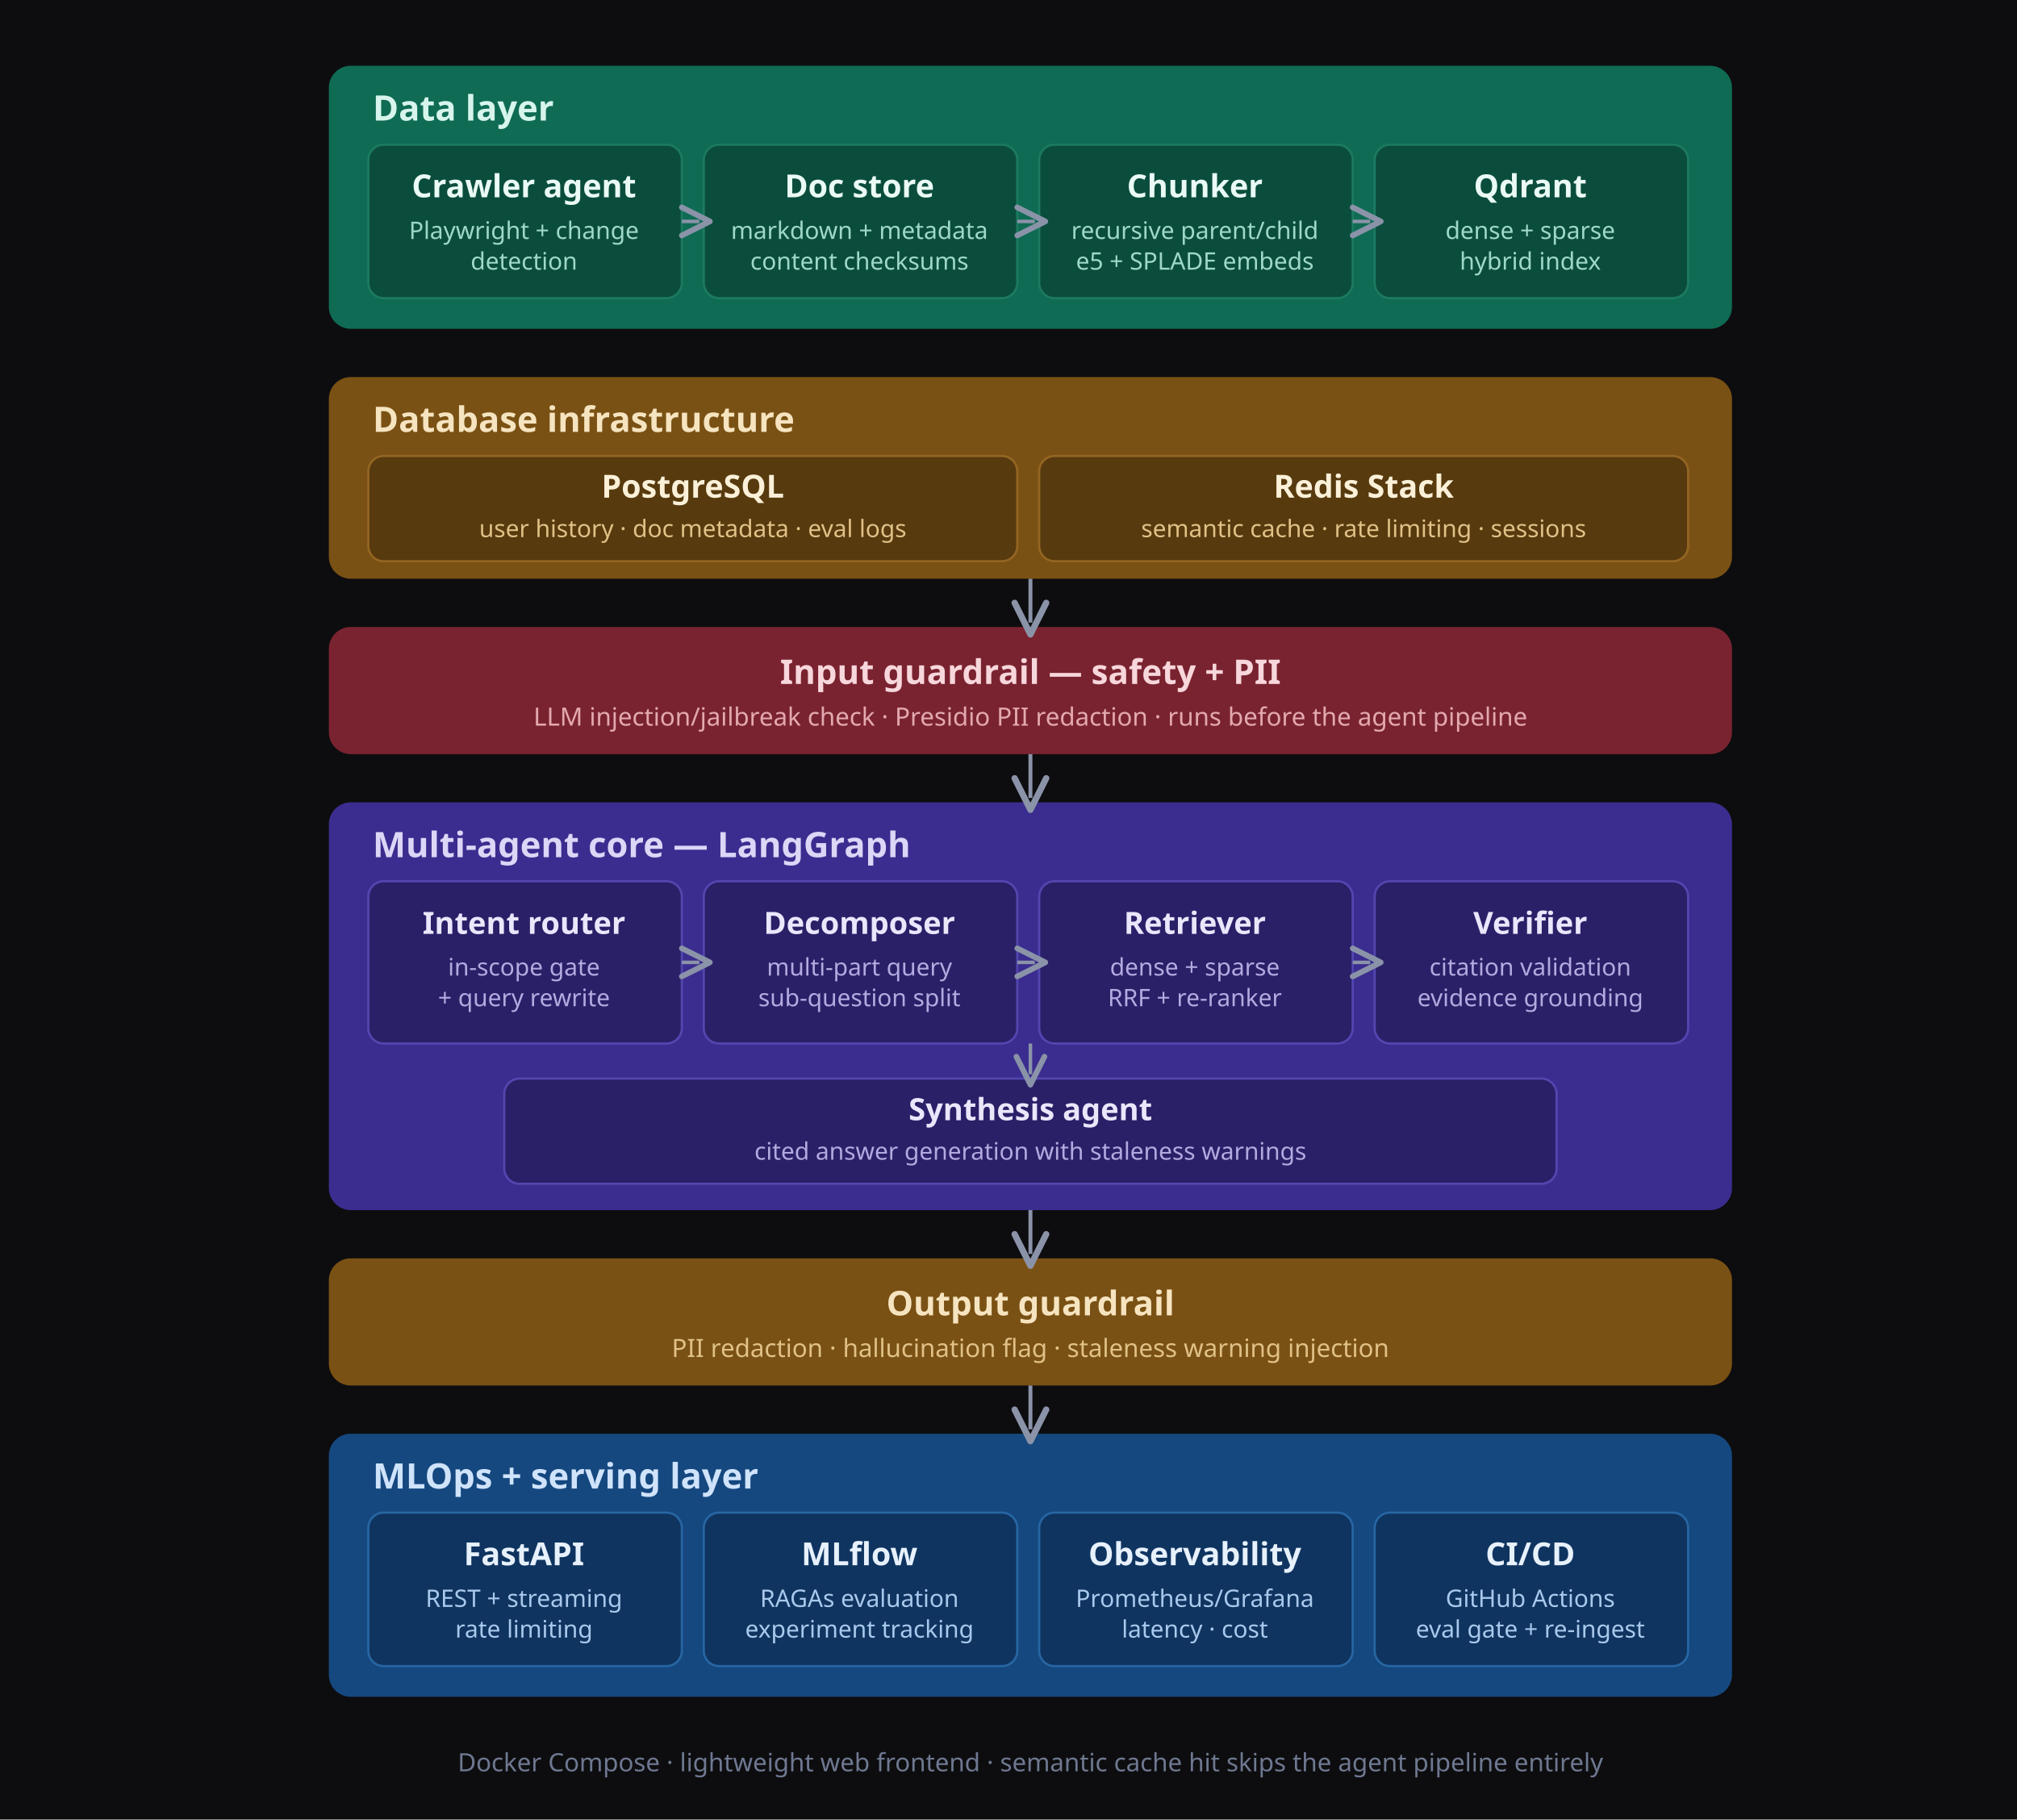
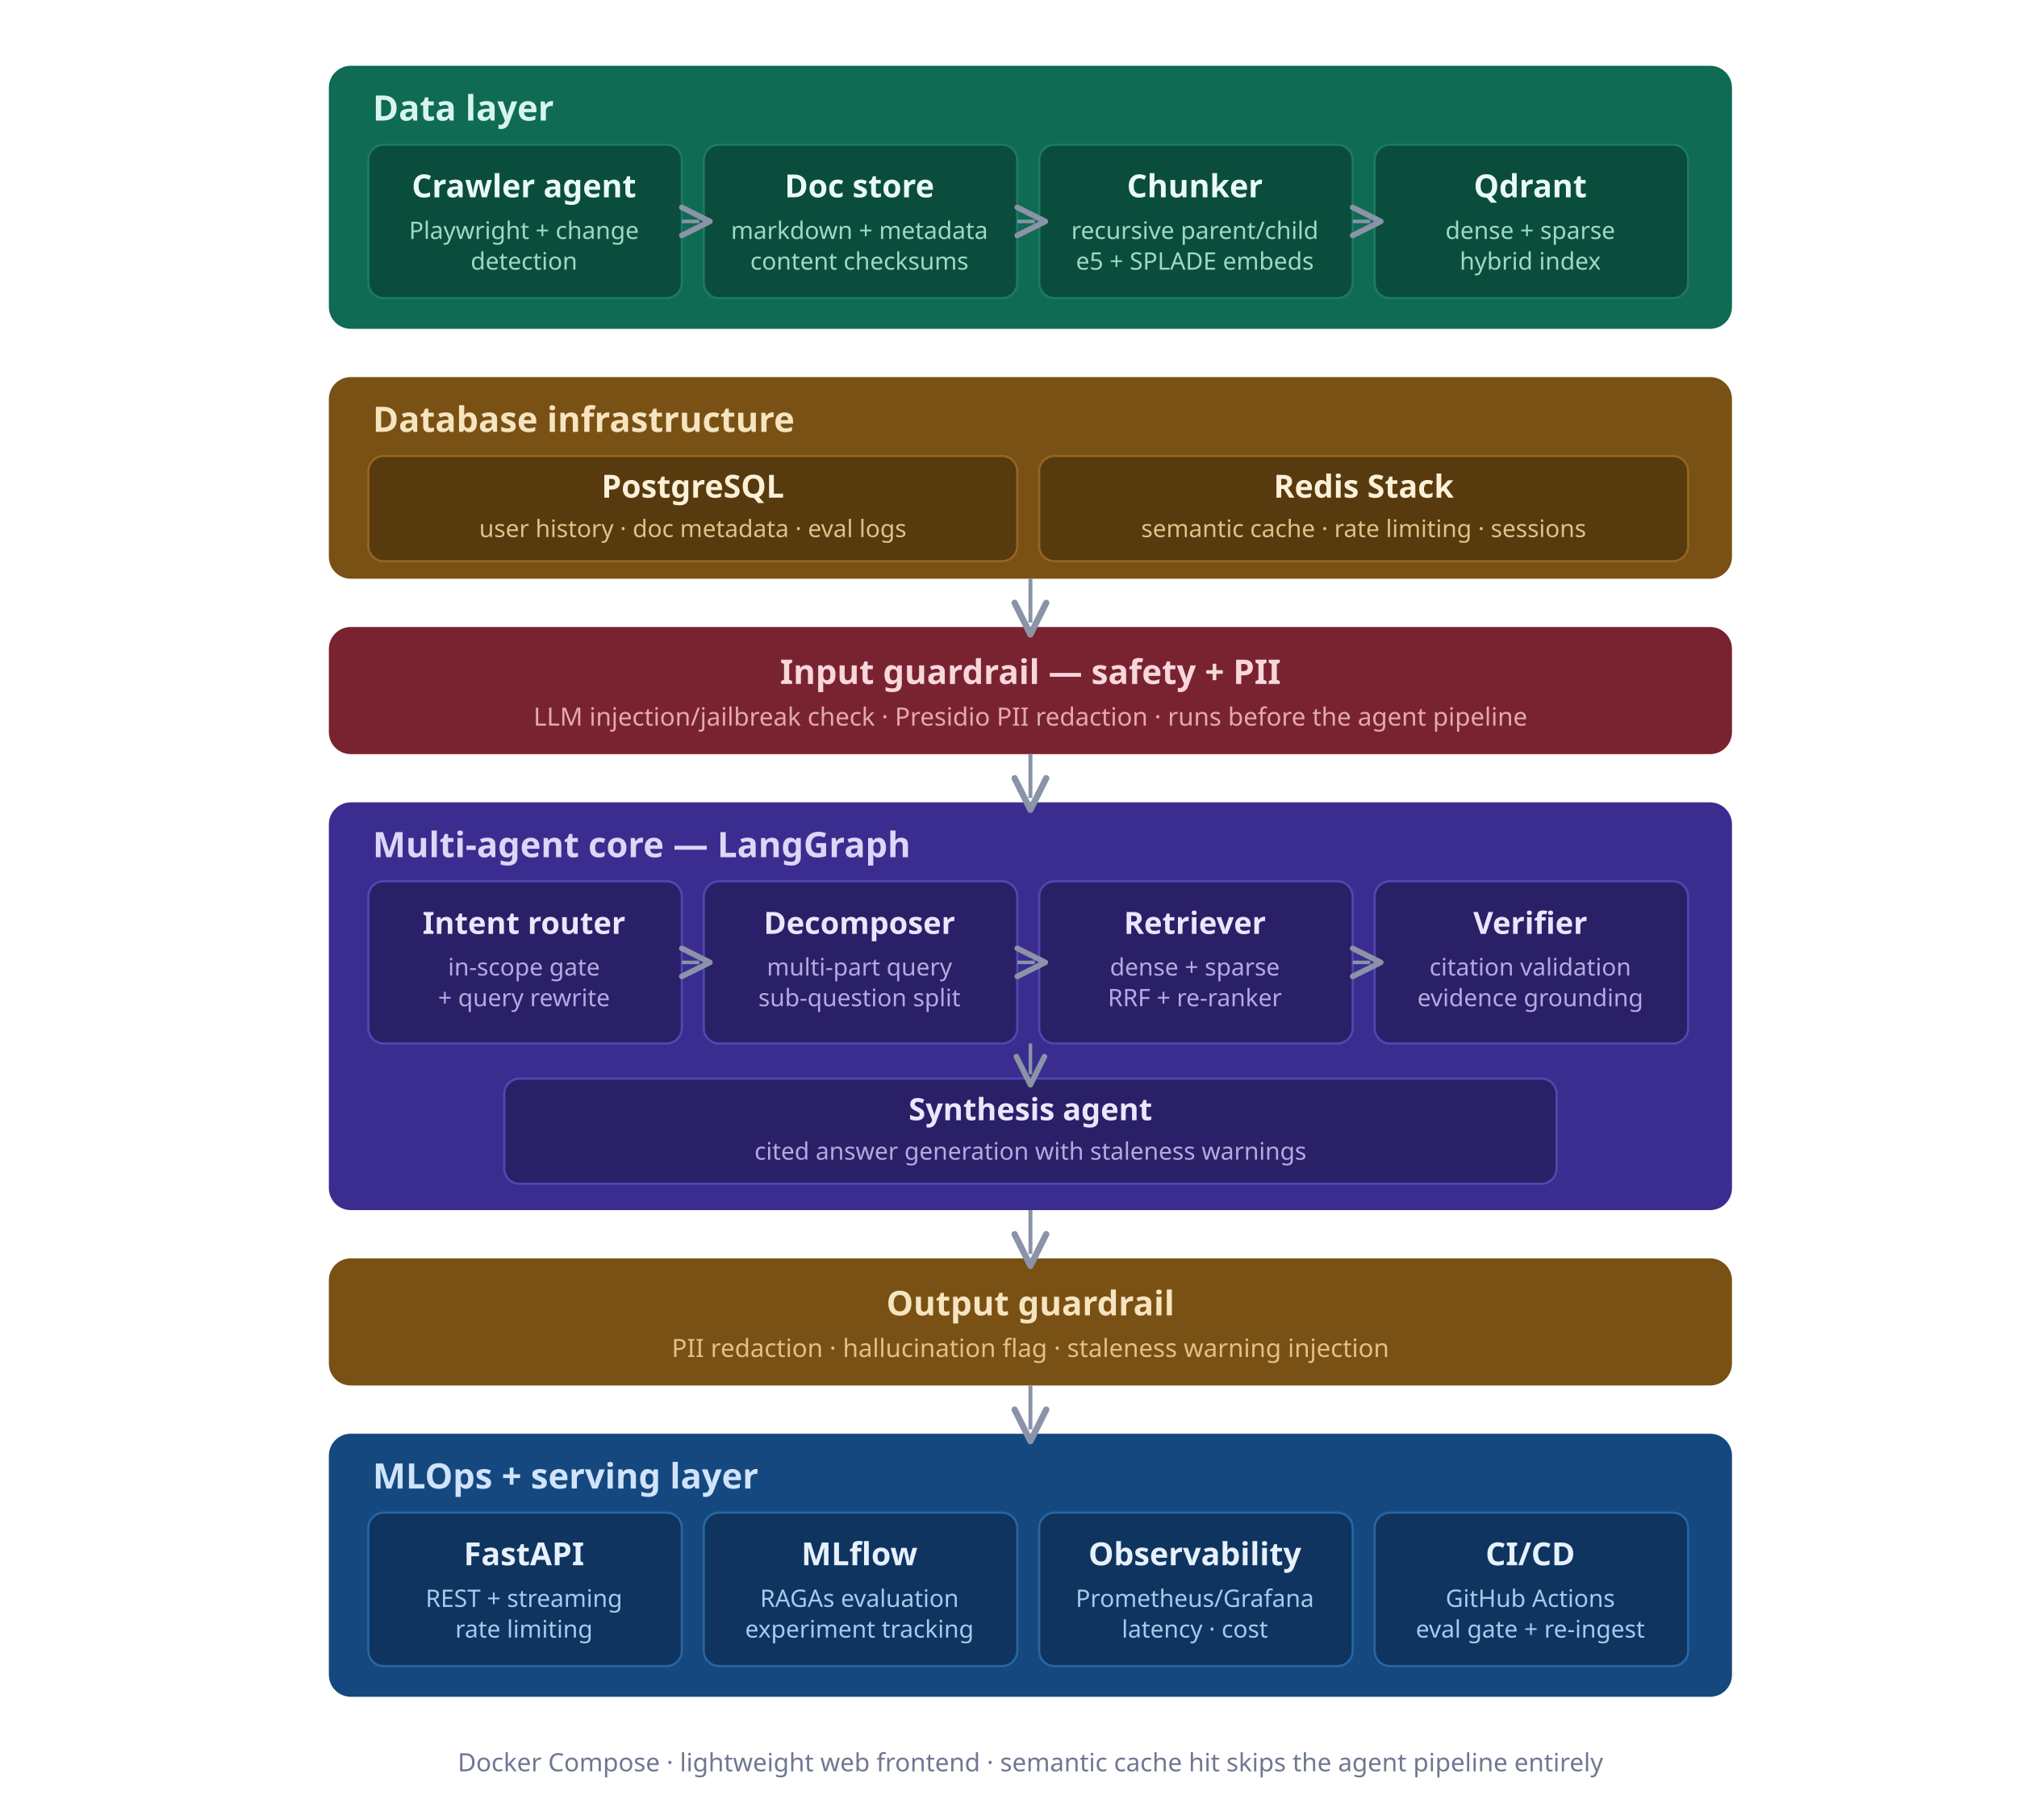
<svg xmlns="http://www.w3.org/2000/svg" viewBox="0 0 920 830" font-family="'Segoe UI', system-ui, -apple-system, sans-serif">
  <defs>
    <marker id="ar" markerWidth="12" markerHeight="12" refX="6" refY="5" orient="auto">
      <path d="M1,1 L9,5 L1,9" fill="none" stroke="#8a93a8" stroke-width="1.6" stroke-linecap="round" stroke-linejoin="round" />
    </marker>
  </defs>
-   <rect width="920" height="830" fill="#0d0d0f" />
  <g>
    <rect x="150" y="30" width="640" height="120" rx="10" fill="#0f6b54" />
    <rect x="150" y="30" width="640" height="120" rx="10" fill="#1b8568" opacity="0" />
    <text x="170" y="55" font-size="16" font-weight="700" fill="#d7f5ec">Data layer</text>
    <g>
      <rect x="168" y="66" width="143" height="70" rx="7" fill="#0b4d3d" stroke="#1c7a61" />
      <text x="239" y="90" text-anchor="middle" font-size="14.5" font-weight="700" fill="#eafaf5">Crawler agent</text>
      <text x="239" y="109" text-anchor="middle" font-size="11" fill="#9fd8c8">Playwright + change</text>
      <text x="239" y="123" text-anchor="middle" font-size="11" fill="#9fd8c8">detection</text>
      <rect x="321" y="66" width="143" height="70" rx="7" fill="#0b4d3d" stroke="#1c7a61" />
      <text x="392" y="90" text-anchor="middle" font-size="14.5" font-weight="700" fill="#eafaf5">Doc store</text>
      <text x="392" y="109" text-anchor="middle" font-size="11" fill="#9fd8c8">markdown + metadata</text>
      <text x="392" y="123" text-anchor="middle" font-size="11" fill="#9fd8c8">content checksums</text>
      <rect x="474" y="66" width="143" height="70" rx="7" fill="#0b4d3d" stroke="#1c7a61" />
      <text x="545" y="90" text-anchor="middle" font-size="14.5" font-weight="700" fill="#eafaf5">Chunker</text>
      <text x="545" y="109" text-anchor="middle" font-size="11" fill="#9fd8c8">recursive parent/child</text>
      <text x="545" y="123" text-anchor="middle" font-size="11" fill="#9fd8c8">e5 + SPLADE embeds</text>
      <rect x="627" y="66" width="143" height="70" rx="7" fill="#0b4d3d" stroke="#1c7a61" />
      <text x="698" y="90" text-anchor="middle" font-size="14.5" font-weight="700" fill="#eafaf5">Qdrant</text>
      <text x="698" y="109" text-anchor="middle" font-size="11" fill="#9fd8c8">dense + sparse</text>
      <text x="698" y="123" text-anchor="middle" font-size="11" fill="#9fd8c8">hybrid index</text>
    </g>
    <g marker-end="url(#ar)">
      <line x1="311" y1="101" x2="319" y2="101" stroke="#8a93a8" stroke-width="1.6" />
      <line x1="464" y1="101" x2="472" y2="101" stroke="#8a93a8" stroke-width="1.6" />
      <line x1="617" y1="101" x2="625" y2="101" stroke="#8a93a8" stroke-width="1.6" />
    </g>
  </g>
  <g>
    <rect x="150" y="172" width="640" height="92" rx="10" fill="#7a5114" />
    <text x="170" y="197" font-size="16" font-weight="700" fill="#f6e4c0">Database infrastructure</text>
    <rect x="168" y="208" width="296" height="48" rx="7" fill="#573a0e" stroke="#946523" />
    <text x="316" y="227" text-anchor="middle" font-size="14.5" font-weight="700" fill="#fbf0d8">PostgreSQL</text>
    <text x="316" y="245" text-anchor="middle" font-size="11" fill="#e0c187">user history · doc metadata · eval logs</text>
    <rect x="474" y="208" width="296" height="48" rx="7" fill="#573a0e" stroke="#946523" />
    <text x="622" y="227" text-anchor="middle" font-size="14.5" font-weight="700" fill="#fbf0d8">Redis Stack</text>
    <text x="622" y="245" text-anchor="middle" font-size="11" fill="#e0c187">semantic cache · rate limiting · sessions</text>
  </g>
  <g>
    <rect x="150" y="286" width="640" height="58" rx="10" fill="#7a2330" />
    <text x="470" y="312" text-anchor="middle" font-size="15.5" font-weight="700" fill="#f7d7db">Input guardrail — safety + PII</text>
    <text x="470" y="331" text-anchor="middle" font-size="11.5" fill="#e3a9b0">LLM injection/jailbreak check · Presidio PII redaction · runs before the agent pipeline</text>
  </g>
  <g>
    <rect x="150" y="366" width="640" height="186" rx="10" fill="#3b2d8f" />
    <text x="170" y="391" font-size="16" font-weight="700" fill="#dcd6f7">Multi-agent core — LangGraph</text>
    <g>
      <rect x="168" y="402" width="143" height="74" rx="7" fill="#2a2068" stroke="#5446b0" />
      <text x="239" y="426" text-anchor="middle" font-size="14" font-weight="700" fill="#eae6fb">Intent router</text>
      <text x="239" y="445" text-anchor="middle" font-size="11" fill="#b3aae0">in-scope gate</text>
      <text x="239" y="459" text-anchor="middle" font-size="11" fill="#b3aae0">+ query rewrite</text>
      <rect x="321" y="402" width="143" height="74" rx="7" fill="#2a2068" stroke="#5446b0" />
      <text x="392" y="426" text-anchor="middle" font-size="14" font-weight="700" fill="#eae6fb">Decomposer</text>
      <text x="392" y="445" text-anchor="middle" font-size="11" fill="#b3aae0">multi-part query</text>
      <text x="392" y="459" text-anchor="middle" font-size="11" fill="#b3aae0">sub-question split</text>
      <rect x="474" y="402" width="143" height="74" rx="7" fill="#2a2068" stroke="#5446b0" />
      <text x="545" y="426" text-anchor="middle" font-size="14" font-weight="700" fill="#eae6fb">Retriever</text>
      <text x="545" y="445" text-anchor="middle" font-size="11" fill="#b3aae0">dense + sparse</text>
      <text x="545" y="459" text-anchor="middle" font-size="11" fill="#b3aae0">RRF + re-ranker</text>
      <rect x="627" y="402" width="143" height="74" rx="7" fill="#2a2068" stroke="#5446b0" />
      <text x="698" y="426" text-anchor="middle" font-size="14" font-weight="700" fill="#eae6fb">Verifier</text>
      <text x="698" y="445" text-anchor="middle" font-size="11" fill="#b3aae0">citation validation</text>
      <text x="698" y="459" text-anchor="middle" font-size="11" fill="#b3aae0">evidence grounding</text>
    </g>
    <rect x="230" y="492" width="480" height="48" rx="7" fill="#2a2068" stroke="#5446b0" />
    <text x="470" y="511" text-anchor="middle" font-size="14" font-weight="700" fill="#eae6fb">Synthesis agent</text>
    <text x="470" y="529" text-anchor="middle" font-size="11" fill="#b3aae0">cited answer generation with staleness warnings</text>
    <g marker-end="url(#ar)">
      <line x1="311" y1="439" x2="319" y2="439" stroke="#8a93a8" stroke-width="1.6" />
      <line x1="464" y1="439" x2="472" y2="439" stroke="#8a93a8" stroke-width="1.6" />
      <line x1="617" y1="439" x2="625" y2="439" stroke="#8a93a8" stroke-width="1.6" />
      <line x1="470" y1="476" x2="470" y2="490" stroke="#8a93a8" stroke-width="1.6" />
    </g>
  </g>
  <g>
    <rect x="150" y="574" width="640" height="58" rx="10" fill="#7a5114" />
    <text x="470" y="600" text-anchor="middle" font-size="15.5" font-weight="700" fill="#f6e4c0">Output guardrail</text>
    <text x="470" y="619" text-anchor="middle" font-size="11.5" fill="#e0c187">PII redaction · hallucination flag · staleness warning injection</text>
  </g>
  <g>
    <rect x="150" y="654" width="640" height="120" rx="10" fill="#15487f" />
    <text x="170" y="679" font-size="16" font-weight="700" fill="#cfe3fb">MLOps + serving layer</text>
    <g>
      <rect x="168" y="690" width="143" height="70" rx="7" fill="#0f3460" stroke="#2766a3" />
      <text x="239" y="714" text-anchor="middle" font-size="14.5" font-weight="700" fill="#e7f1fc">FastAPI</text>
      <text x="239" y="733" text-anchor="middle" font-size="11" fill="#a9c9ec">REST + streaming</text>
      <text x="239" y="747" text-anchor="middle" font-size="11" fill="#a9c9ec">rate limiting</text>
      <rect x="321" y="690" width="143" height="70" rx="7" fill="#0f3460" stroke="#2766a3" />
      <text x="392" y="714" text-anchor="middle" font-size="14.5" font-weight="700" fill="#e7f1fc">MLflow</text>
      <text x="392" y="733" text-anchor="middle" font-size="11" fill="#a9c9ec">RAGAs evaluation</text>
      <text x="392" y="747" text-anchor="middle" font-size="11" fill="#a9c9ec">experiment tracking</text>
      <rect x="474" y="690" width="143" height="70" rx="7" fill="#0f3460" stroke="#2766a3" />
      <text x="545" y="714" text-anchor="middle" font-size="14.5" font-weight="700" fill="#e7f1fc">Observability</text>
      <text x="545" y="733" text-anchor="middle" font-size="11" fill="#a9c9ec">Prometheus/Grafana</text>
      <text x="545" y="747" text-anchor="middle" font-size="11" fill="#a9c9ec">latency · cost</text>
      <rect x="627" y="690" width="143" height="70" rx="7" fill="#0f3460" stroke="#2766a3" />
      <text x="698" y="714" text-anchor="middle" font-size="14.5" font-weight="700" fill="#e7f1fc">CI/CD</text>
      <text x="698" y="733" text-anchor="middle" font-size="11" fill="#a9c9ec">GitHub Actions</text>
      <text x="698" y="747" text-anchor="middle" font-size="11" fill="#a9c9ec">eval gate + re-ingest</text>
    </g>
  </g>
  <g marker-end="url(#ar)" stroke="#8a93a8" stroke-width="1.8">
    <line x1="470" y1="264" x2="470" y2="284" />
    <line x1="470" y1="344" x2="470" y2="364" />
    <line x1="470" y1="552" x2="470" y2="572" />
    <line x1="470" y1="632" x2="470" y2="652" />
  </g>
  <text x="470" y="808" text-anchor="middle" font-size="11.5" fill="#6f7891">Docker Compose · lightweight web frontend · semantic cache hit skips the agent pipeline entirely</text>
</svg>
